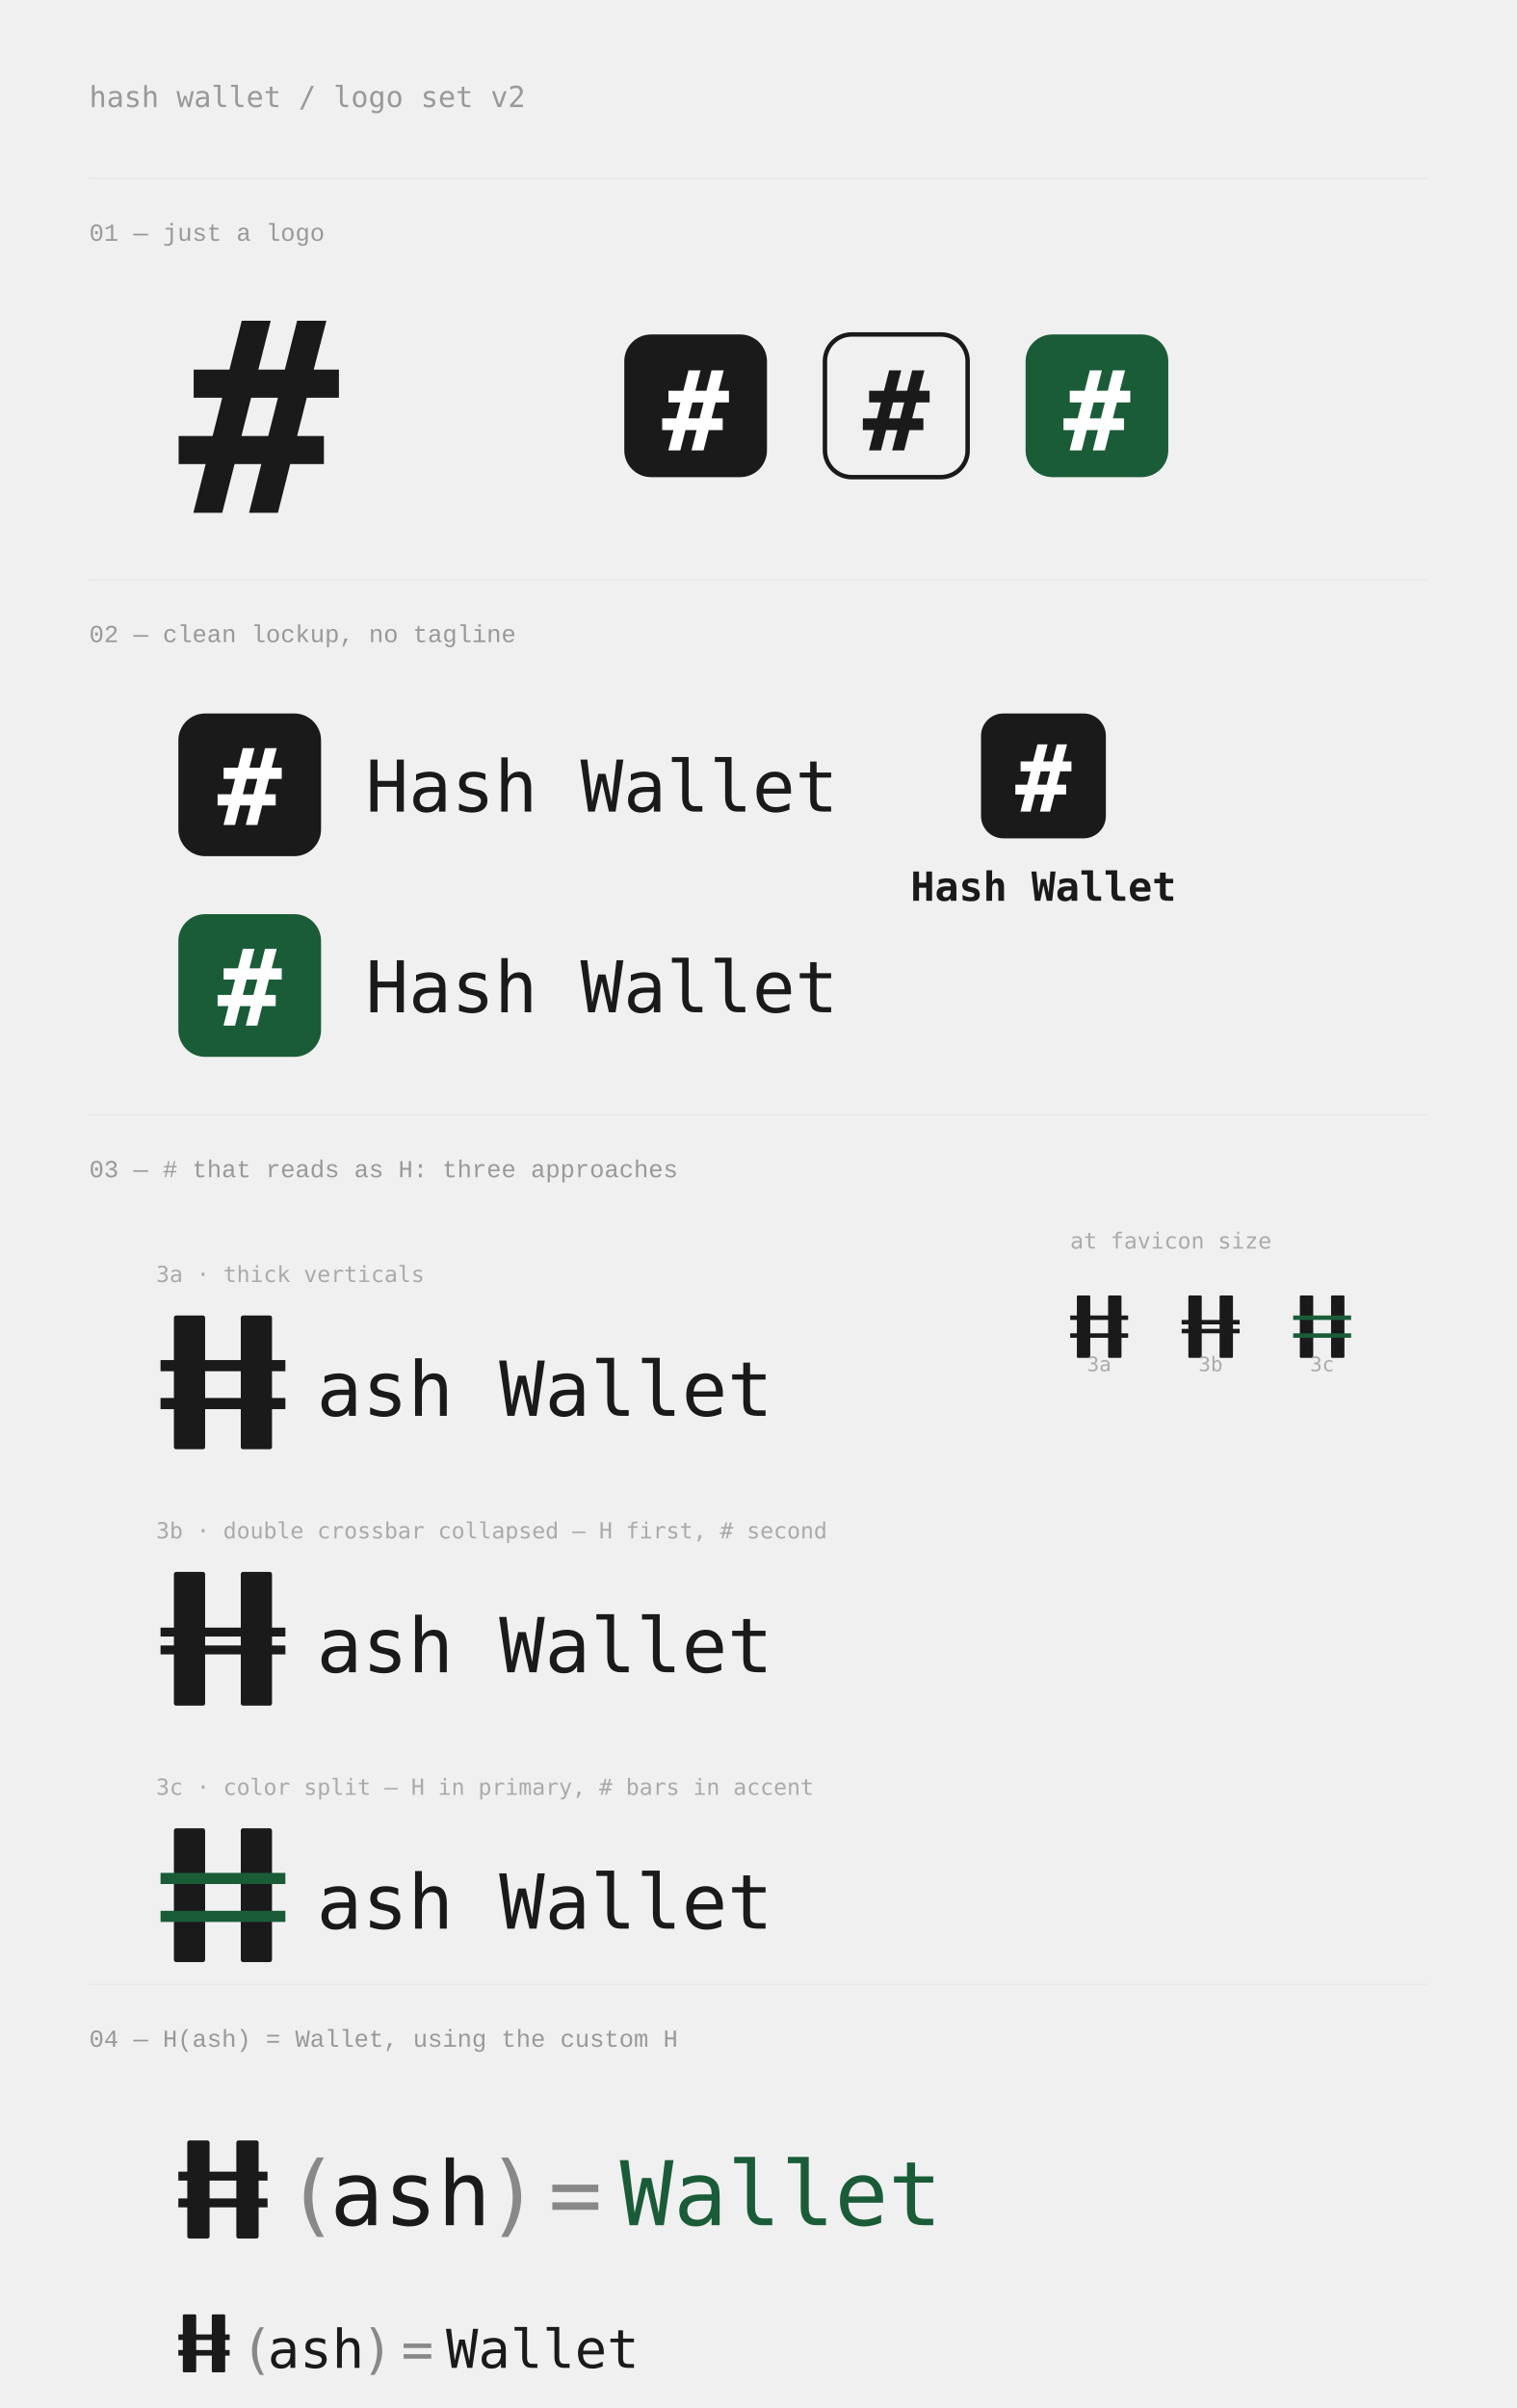
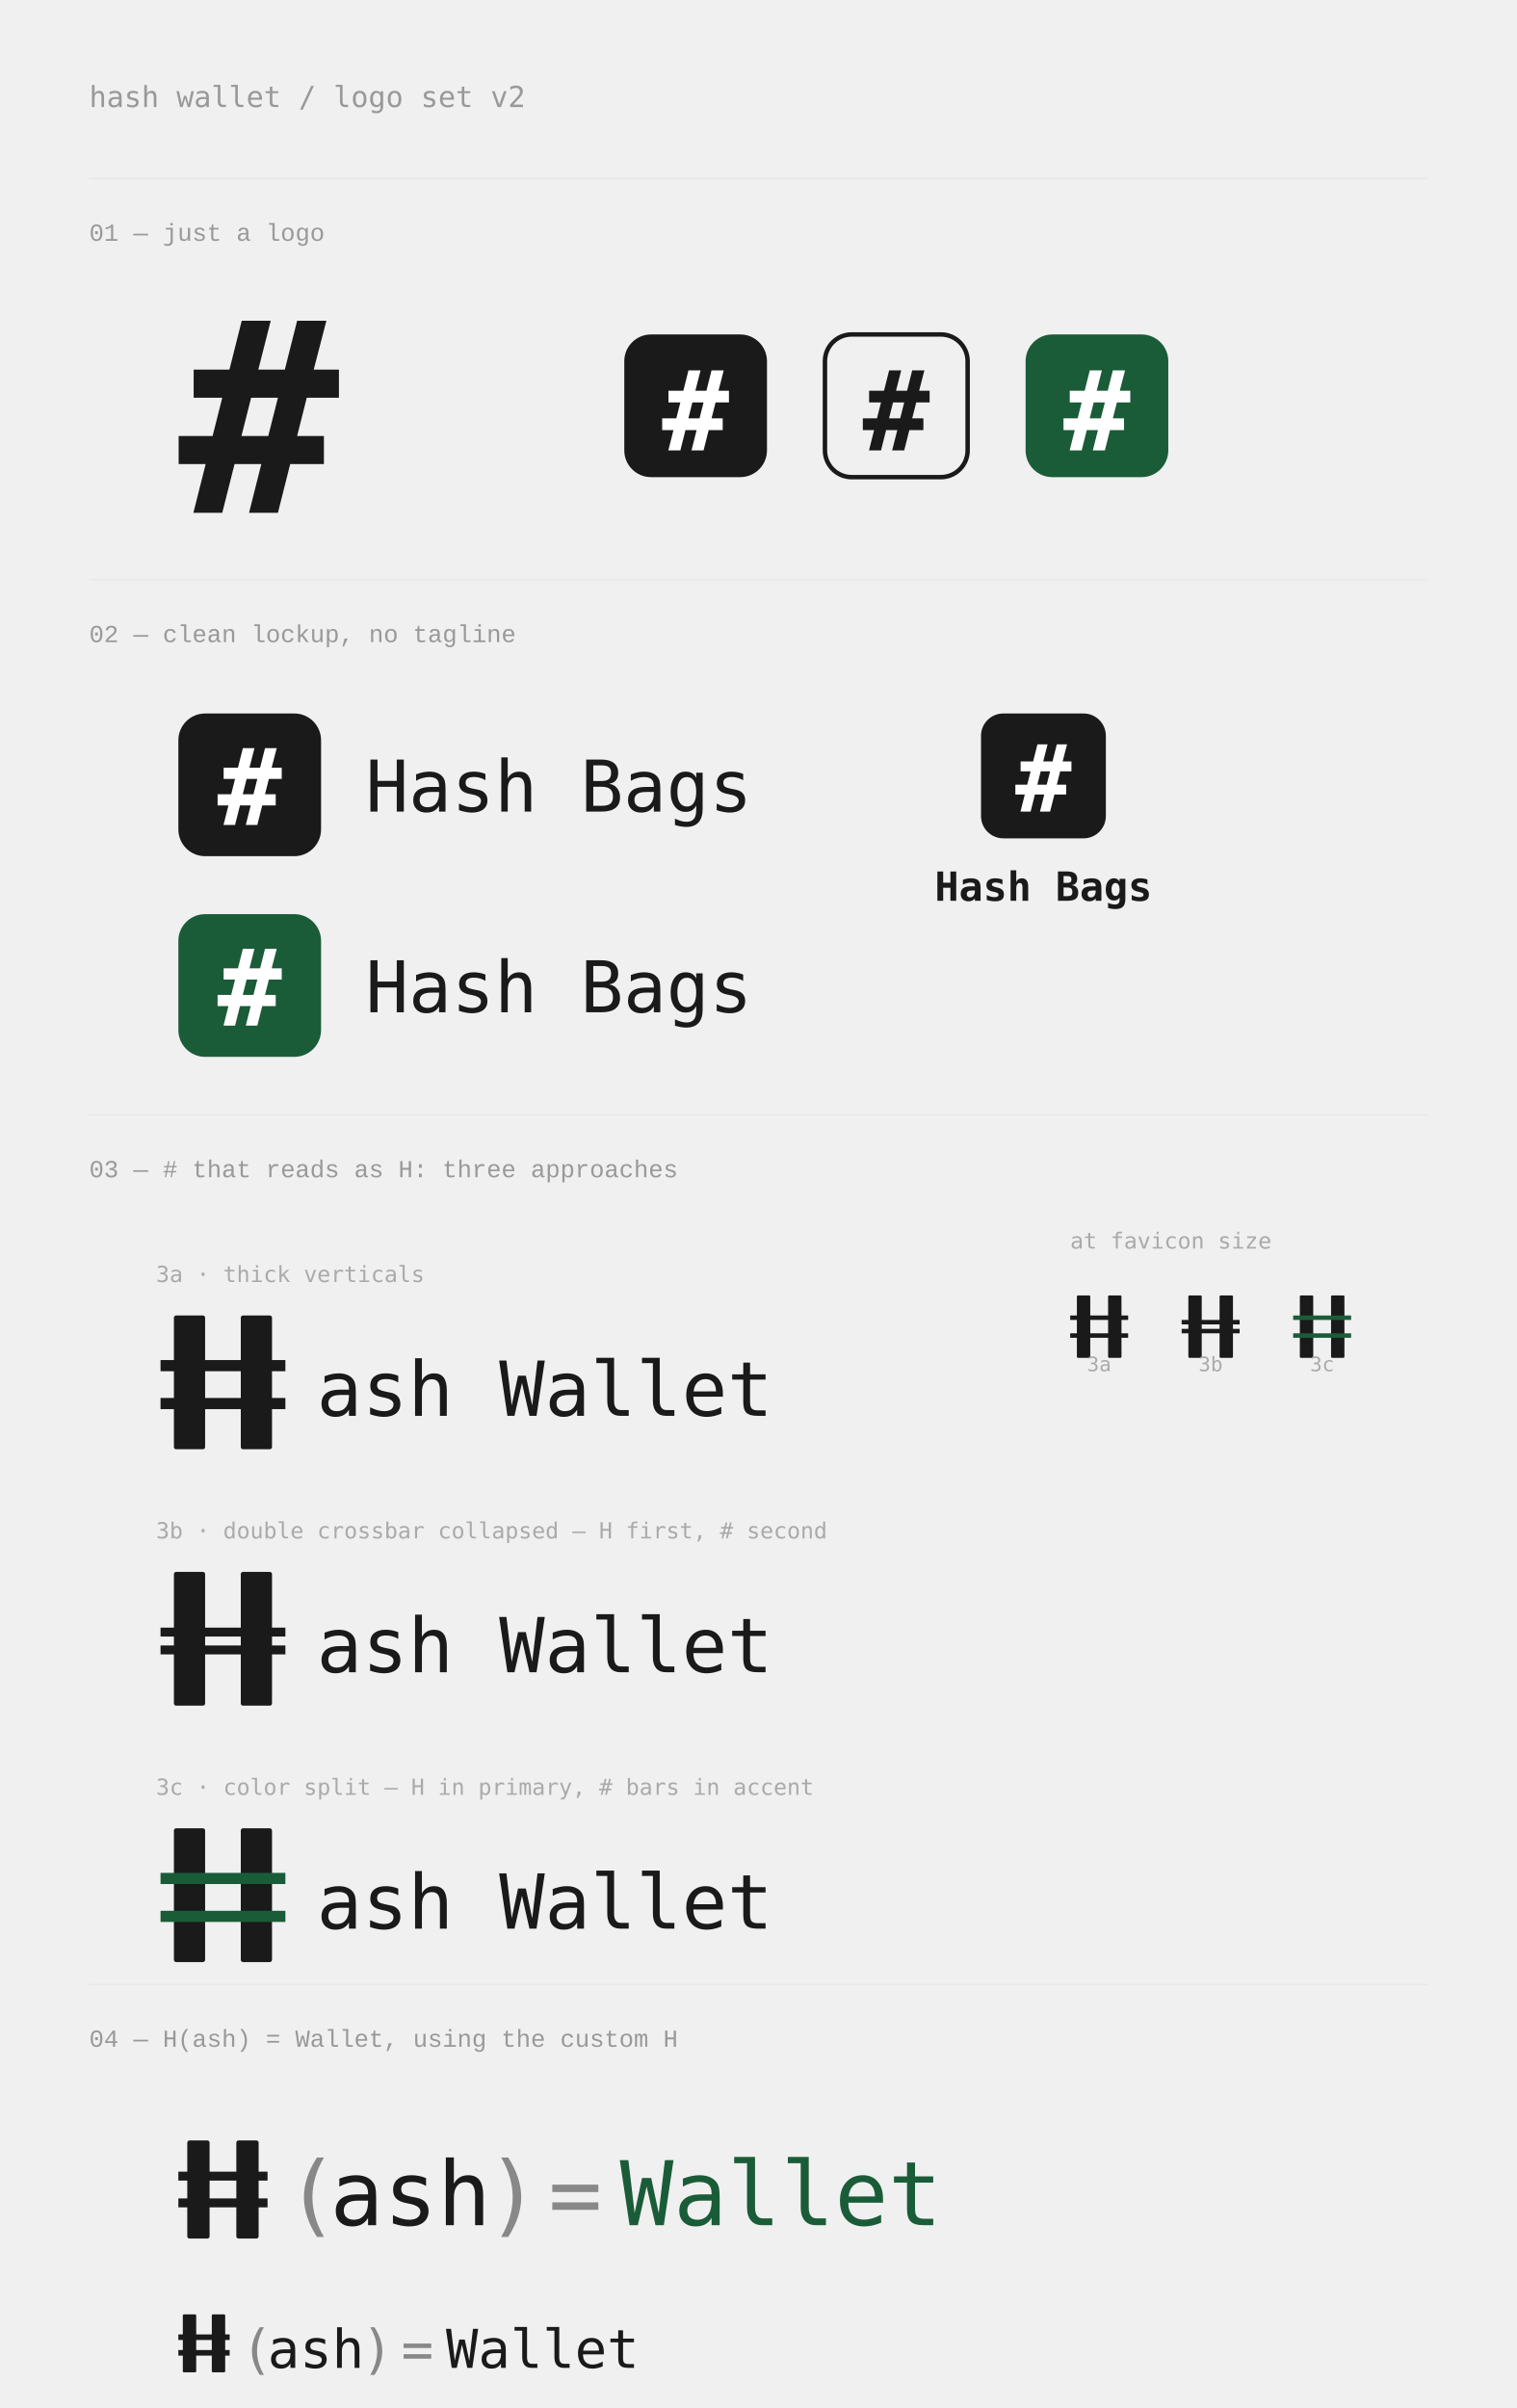
<svg xmlns="http://www.w3.org/2000/svg" viewBox="0 0 680 1080" width="680" height="1080">
  <style>
  .label { font-family: ui-monospace, 'JetBrains Mono', 'Courier New', monospace; font-size: 11px; fill: #999; }
  .header { font-family: ui-monospace, 'JetBrains Mono', monospace; font-size: 13px; fill: #999; }
  .micro { font-family: ui-monospace, monospace; font-size: 10px; fill: #aaa; }
  .nano { font-family: ui-monospace, monospace; font-size: 9px; fill: #aaa; }
  .mark { font-family: ui-monospace, 'JetBrains Mono', monospace; font-weight: 700; fill: #1a1a1a; }
  .word-bold { font-family: ui-monospace, 'JetBrains Mono', monospace; font-weight: 500; fill: #1a1a1a; }
  .word-light { font-family: ui-monospace, monospace; font-weight: 400; fill: #888; }
  .word-accent { font-family: ui-monospace, monospace; font-weight: 500; fill: #1a5c38; }
  .divider { stroke: #e5e5e5; stroke-width: 0.5; }
</style>
  <text x="40" y="48" class="header">hash wallet / logo set v2</text>
  <line x1="40" y1="80" x2="640" y2="80" class="divider" />
  <text x="40" y="108" class="label">01 — just a logo</text>
  <text x="80" y="230" class="mark" font-size="120">#</text>
  <g transform="translate(280, 150)">
    <rect x="0" y="0" width="64" height="64" rx="12" fill="#1a1a1a" />
    <text x="32" y="52" font-family="ui-monospace, monospace" font-size="50" font-weight="700" fill="#fff" text-anchor="middle">#</text>
  </g>
  <g transform="translate(370, 150)">
    <rect x="0" y="0" width="64" height="64" rx="12" fill="none" stroke="#1a1a1a" stroke-width="2" />
    <text x="32" y="52" font-family="ui-monospace, monospace" font-size="50" font-weight="700" fill="#1a1a1a" text-anchor="middle">#</text>
  </g>
  <g transform="translate(460, 150)">
    <rect x="0" y="0" width="64" height="64" rx="12" fill="#1a5c38" />
    <text x="32" y="52" font-family="ui-monospace, monospace" font-size="50" font-weight="700" fill="#fff" text-anchor="middle">#</text>
  </g>
  <line x1="40" y1="260" x2="640" y2="260" class="divider" />
  <text x="40" y="288" class="label">02 — clean lockup, no tagline</text>
  <g transform="translate(80, 320)">
    <rect x="0" y="0" width="64" height="64" rx="12" fill="#1a1a1a" />
    <text x="32" y="50" font-family="ui-monospace, monospace" font-size="48" font-weight="700" fill="#fff" text-anchor="middle">#</text>
-     <text x="84" y="44" class="word-bold" font-size="32">Hash Wallet</text>
+     <text x="84" y="44" class="word-bold" font-size="32">Hash Bags</text>
  </g>
  <g transform="translate(80, 410)">
    <rect x="0" y="0" width="64" height="64" rx="12" fill="#1a5c38" />
    <text x="32" y="50" font-family="ui-monospace, monospace" font-size="48" font-weight="700" fill="#fff" text-anchor="middle">#</text>
-     <text x="84" y="44" class="word-bold" font-size="32">Hash Wallet</text>
+     <text x="84" y="44" class="word-bold" font-size="32">Hash Bags</text>
  </g>
  <g transform="translate(420, 320)">
    <rect x="20" y="0" width="56" height="56" rx="10" fill="#1a1a1a" />
    <text x="48" y="44" font-family="ui-monospace, monospace" font-size="42" font-weight="700" fill="#fff" text-anchor="middle">#</text>
-     <text x="48" y="84" font-family="ui-monospace, monospace" font-size="18" font-weight="600" fill="#1a1a1a" text-anchor="middle">Hash Wallet</text>
+     <text x="48" y="84" font-family="ui-monospace, monospace" font-size="18" font-weight="600" fill="#1a1a1a" text-anchor="middle">Hash Bags</text>
  </g>
  <line x1="40" y1="500" x2="640" y2="500" class="divider" />
  <text x="40" y="528" class="label">03 — # that reads as H: three approaches</text>
  <g transform="translate(70, 555)">
    <text x="0" y="20" class="micro">3a · thick verticals</text>
    <rect x="8" y="35" width="14" height="60" rx="1" fill="#1a1a1a" />
    <rect x="38" y="35" width="14" height="60" rx="1" fill="#1a1a1a" />
    <rect x="2" y="55" width="56" height="5" fill="#1a1a1a" />
    <rect x="2" y="72" width="56" height="5" fill="#1a1a1a" />
    <text x="72" y="80" class="word-bold" font-size="34">ash Wallet</text>
  </g>
  <g transform="translate(70, 670)">
    <text x="0" y="20" class="micro">3b · double crossbar collapsed — H first, # second</text>
    <rect x="8" y="35" width="14" height="60" rx="1" fill="#1a1a1a" />
    <rect x="38" y="35" width="14" height="60" rx="1" fill="#1a1a1a" />
    <rect x="2" y="60" width="56" height="4" fill="#1a1a1a" />
    <rect x="2" y="68" width="56" height="4" fill="#1a1a1a" />
    <text x="72" y="80" class="word-bold" font-size="34">ash Wallet</text>
  </g>
  <g transform="translate(70, 785)">
    <text x="0" y="20" class="micro">3c · color split — H in primary, # bars in accent</text>
    <rect x="8" y="35" width="14" height="60" rx="1" fill="#1a1a1a" />
    <rect x="38" y="35" width="14" height="60" rx="1" fill="#1a1a1a" />
    <rect x="2" y="55" width="56" height="5" fill="#1a5c38" />
    <rect x="2" y="72" width="56" height="5" fill="#1a5c38" />
    <text x="72" y="80" class="word-bold" font-size="34">ash Wallet</text>
  </g>
  <g transform="translate(480, 560)">
    <text x="0" y="0" class="micro">at favicon size</text>
    <g transform="translate(0, 15)">
      <rect x="3" y="6" width="6" height="28" rx="0.5" fill="#1a1a1a" />
      <rect x="17" y="6" width="6" height="28" rx="0.5" fill="#1a1a1a" />
      <rect x="0" y="15" width="26" height="2" fill="#1a1a1a" />
      <rect x="0" y="23" width="26" height="2" fill="#1a1a1a" />
    </g>
    <g transform="translate(50, 15)">
      <rect x="3" y="6" width="6" height="28" rx="0.5" fill="#1a1a1a" />
      <rect x="17" y="6" width="6" height="28" rx="0.5" fill="#1a1a1a" />
      <rect x="0" y="17" width="26" height="2" fill="#1a1a1a" />
      <rect x="0" y="21" width="26" height="2" fill="#1a1a1a" />
    </g>
    <g transform="translate(100, 15)">
      <rect x="3" y="6" width="6" height="28" rx="0.5" fill="#1a1a1a" />
      <rect x="17" y="6" width="6" height="28" rx="0.5" fill="#1a1a1a" />
      <rect x="0" y="15" width="26" height="2" fill="#1a5c38" />
      <rect x="0" y="23" width="26" height="2" fill="#1a5c38" />
    </g>
    <text x="13" y="55" class="nano" text-anchor="middle">3a</text>
    <text x="63" y="55" class="nano" text-anchor="middle">3b</text>
    <text x="113" y="55" class="nano" text-anchor="middle">3c</text>
  </g>
  <line x1="40" y1="890" x2="640" y2="890" class="divider" />
  <text x="40" y="918" class="label">04 — H(ash) = Wallet, using the custom H</text>
  <g transform="translate(80, 950)">
    <g>
      <rect x="4" y="10" width="10" height="44" rx="1" fill="#1a1a1a" />
      <rect x="26" y="10" width="10" height="44" rx="1" fill="#1a1a1a" />
      <rect x="0" y="24" width="40" height="4" fill="#1a1a1a" />
      <rect x="0" y="36" width="40" height="4" fill="#1a1a1a" />
    </g>
    <text x="48" y="48" class="word-light" font-size="40">(</text>
    <text x="68" y="48" class="word-bold" font-size="40">ash</text>
    <text x="138" y="48" class="word-light" font-size="40">)</text>
    <text x="166" y="48" class="word-light" font-size="40">=</text>
    <text x="198" y="48" class="word-accent" font-size="40">Wallet</text>
  </g>
  <g transform="translate(80, 1030)">
    <g>
      <rect x="2" y="8" width="6" height="26" rx="0.5" fill="#1a1a1a" />
      <rect x="15" y="8" width="6" height="26" rx="0.5" fill="#1a1a1a" />
      <rect x="0" y="17" width="23" height="2.5" fill="#1a1a1a" />
      <rect x="0" y="24" width="23" height="2.5" fill="#1a1a1a" />
    </g>
    <text x="28" y="32" class="word-light" font-size="24">(</text>
    <text x="40" y="32" class="word-bold" font-size="24">ash</text>
    <text x="82" y="32" class="word-light" font-size="24">)</text>
    <text x="100" y="32" class="word-light" font-size="24">=</text>
    <text x="120" y="32" class="word-bold" font-size="24">Wallet</text>
  </g>
</svg>
